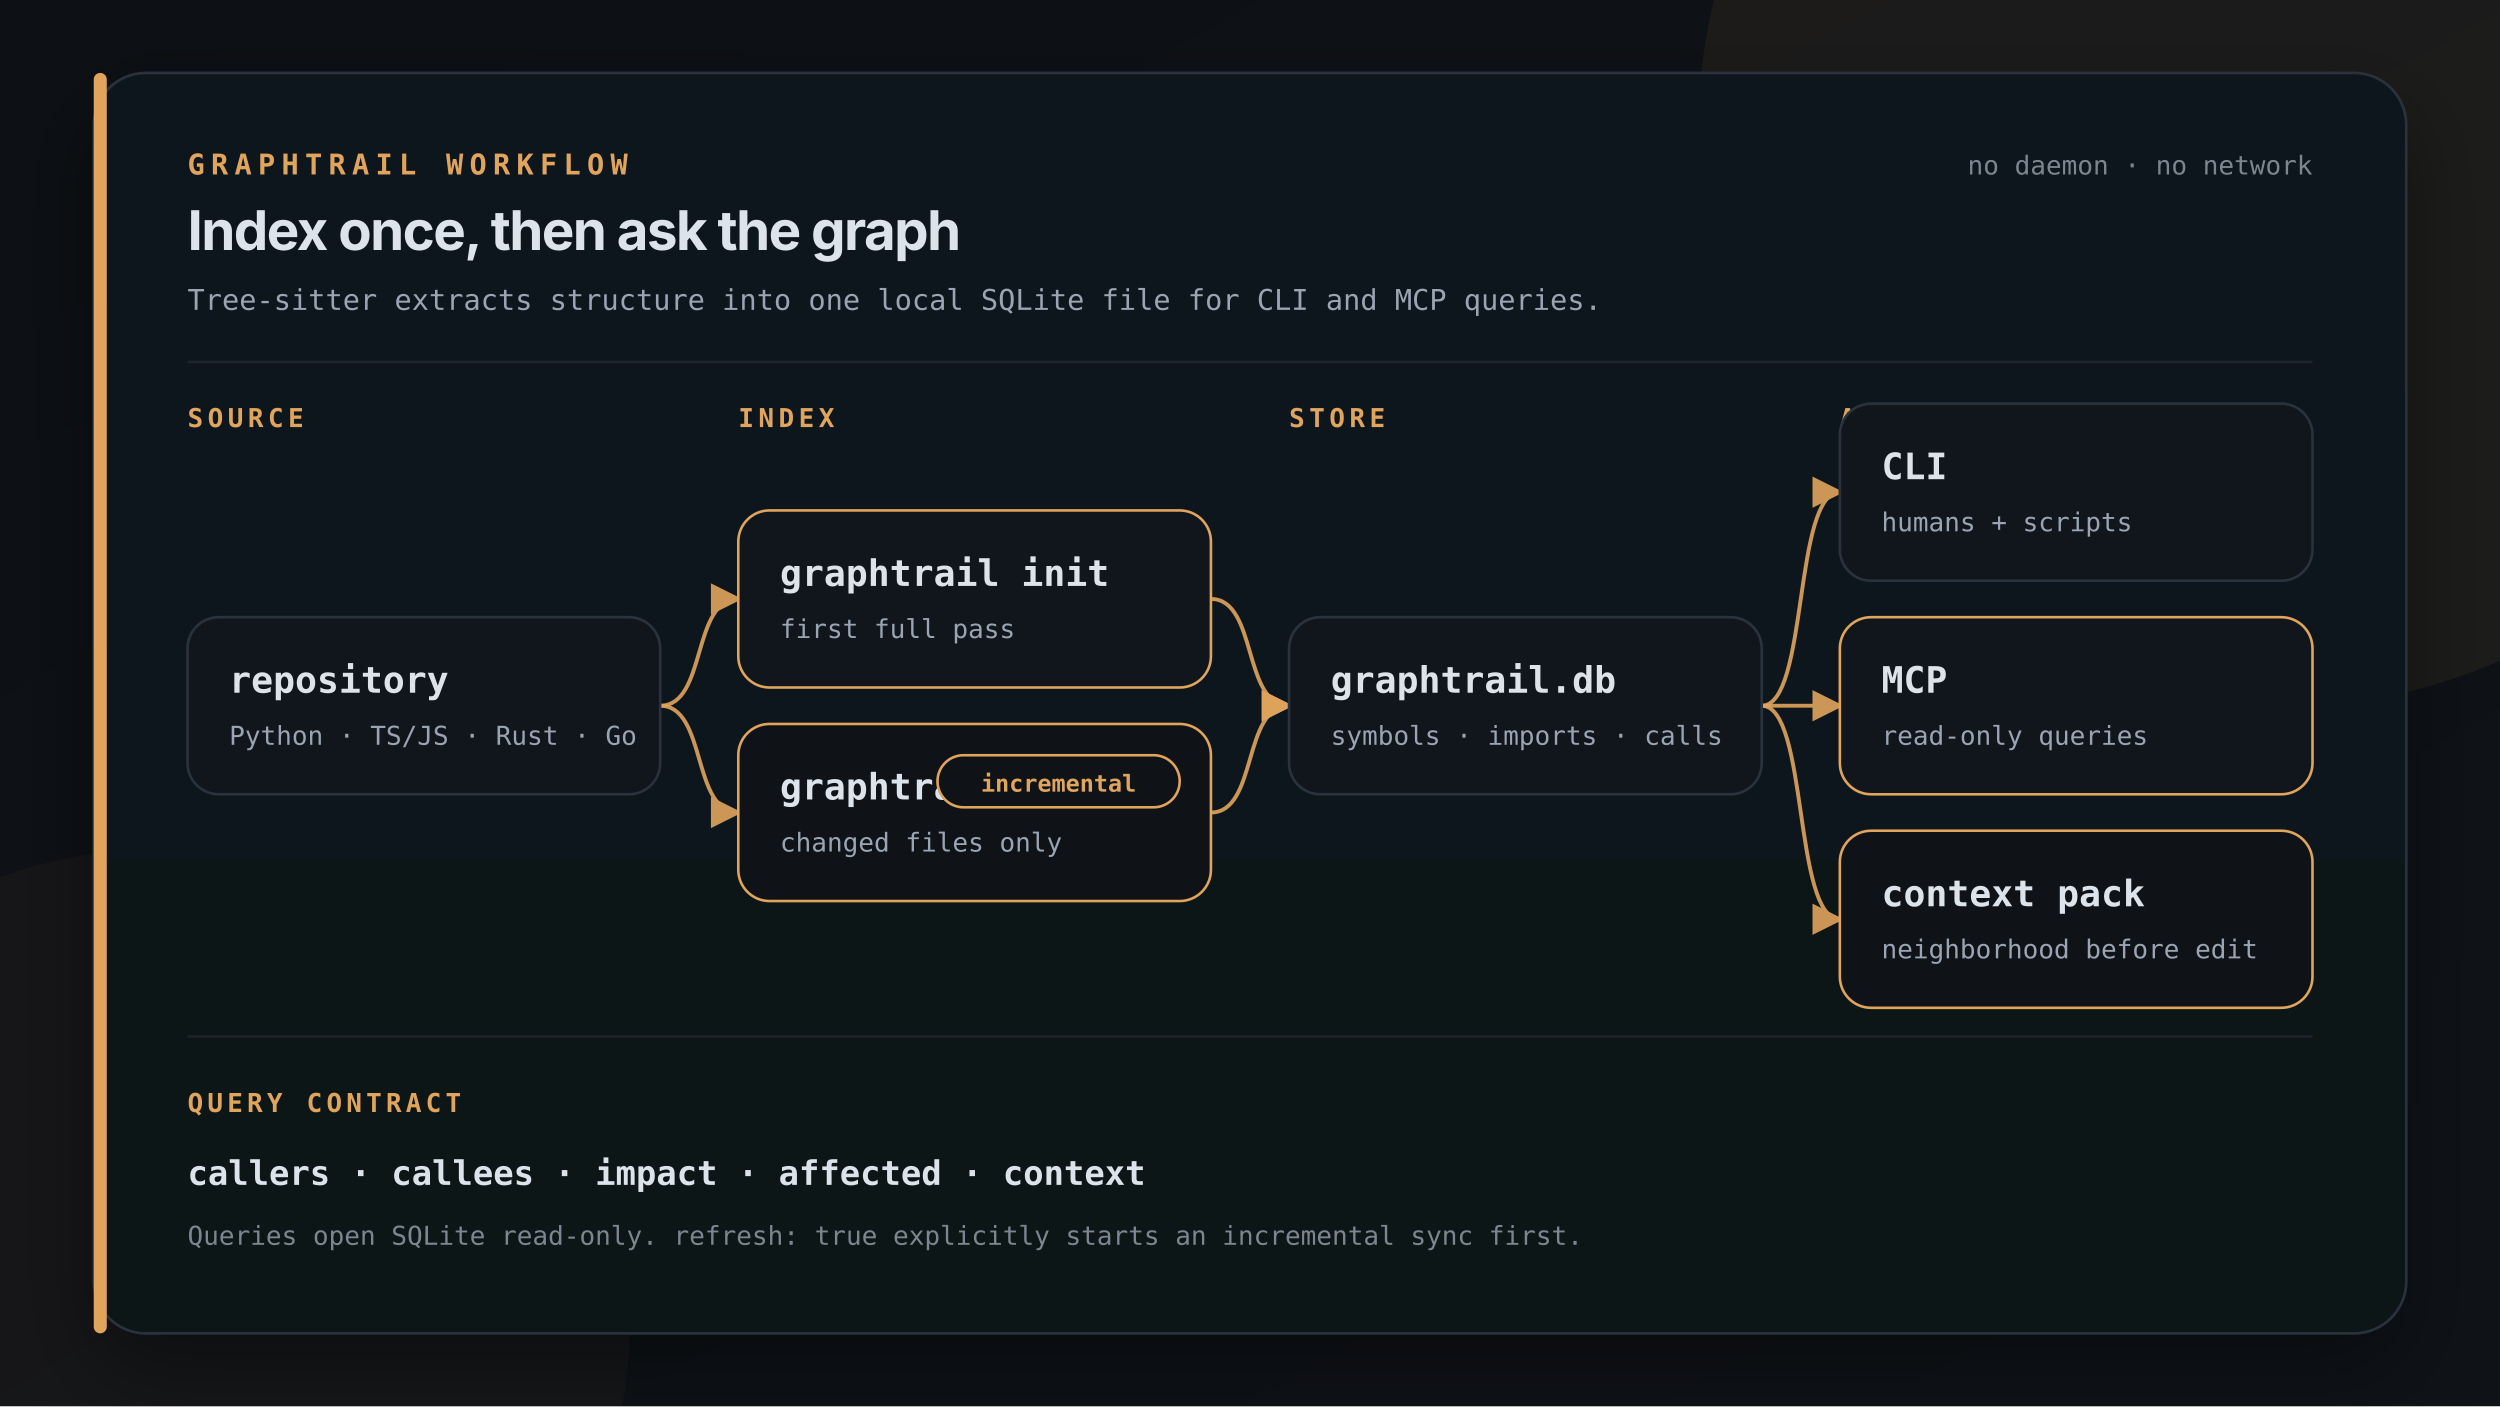
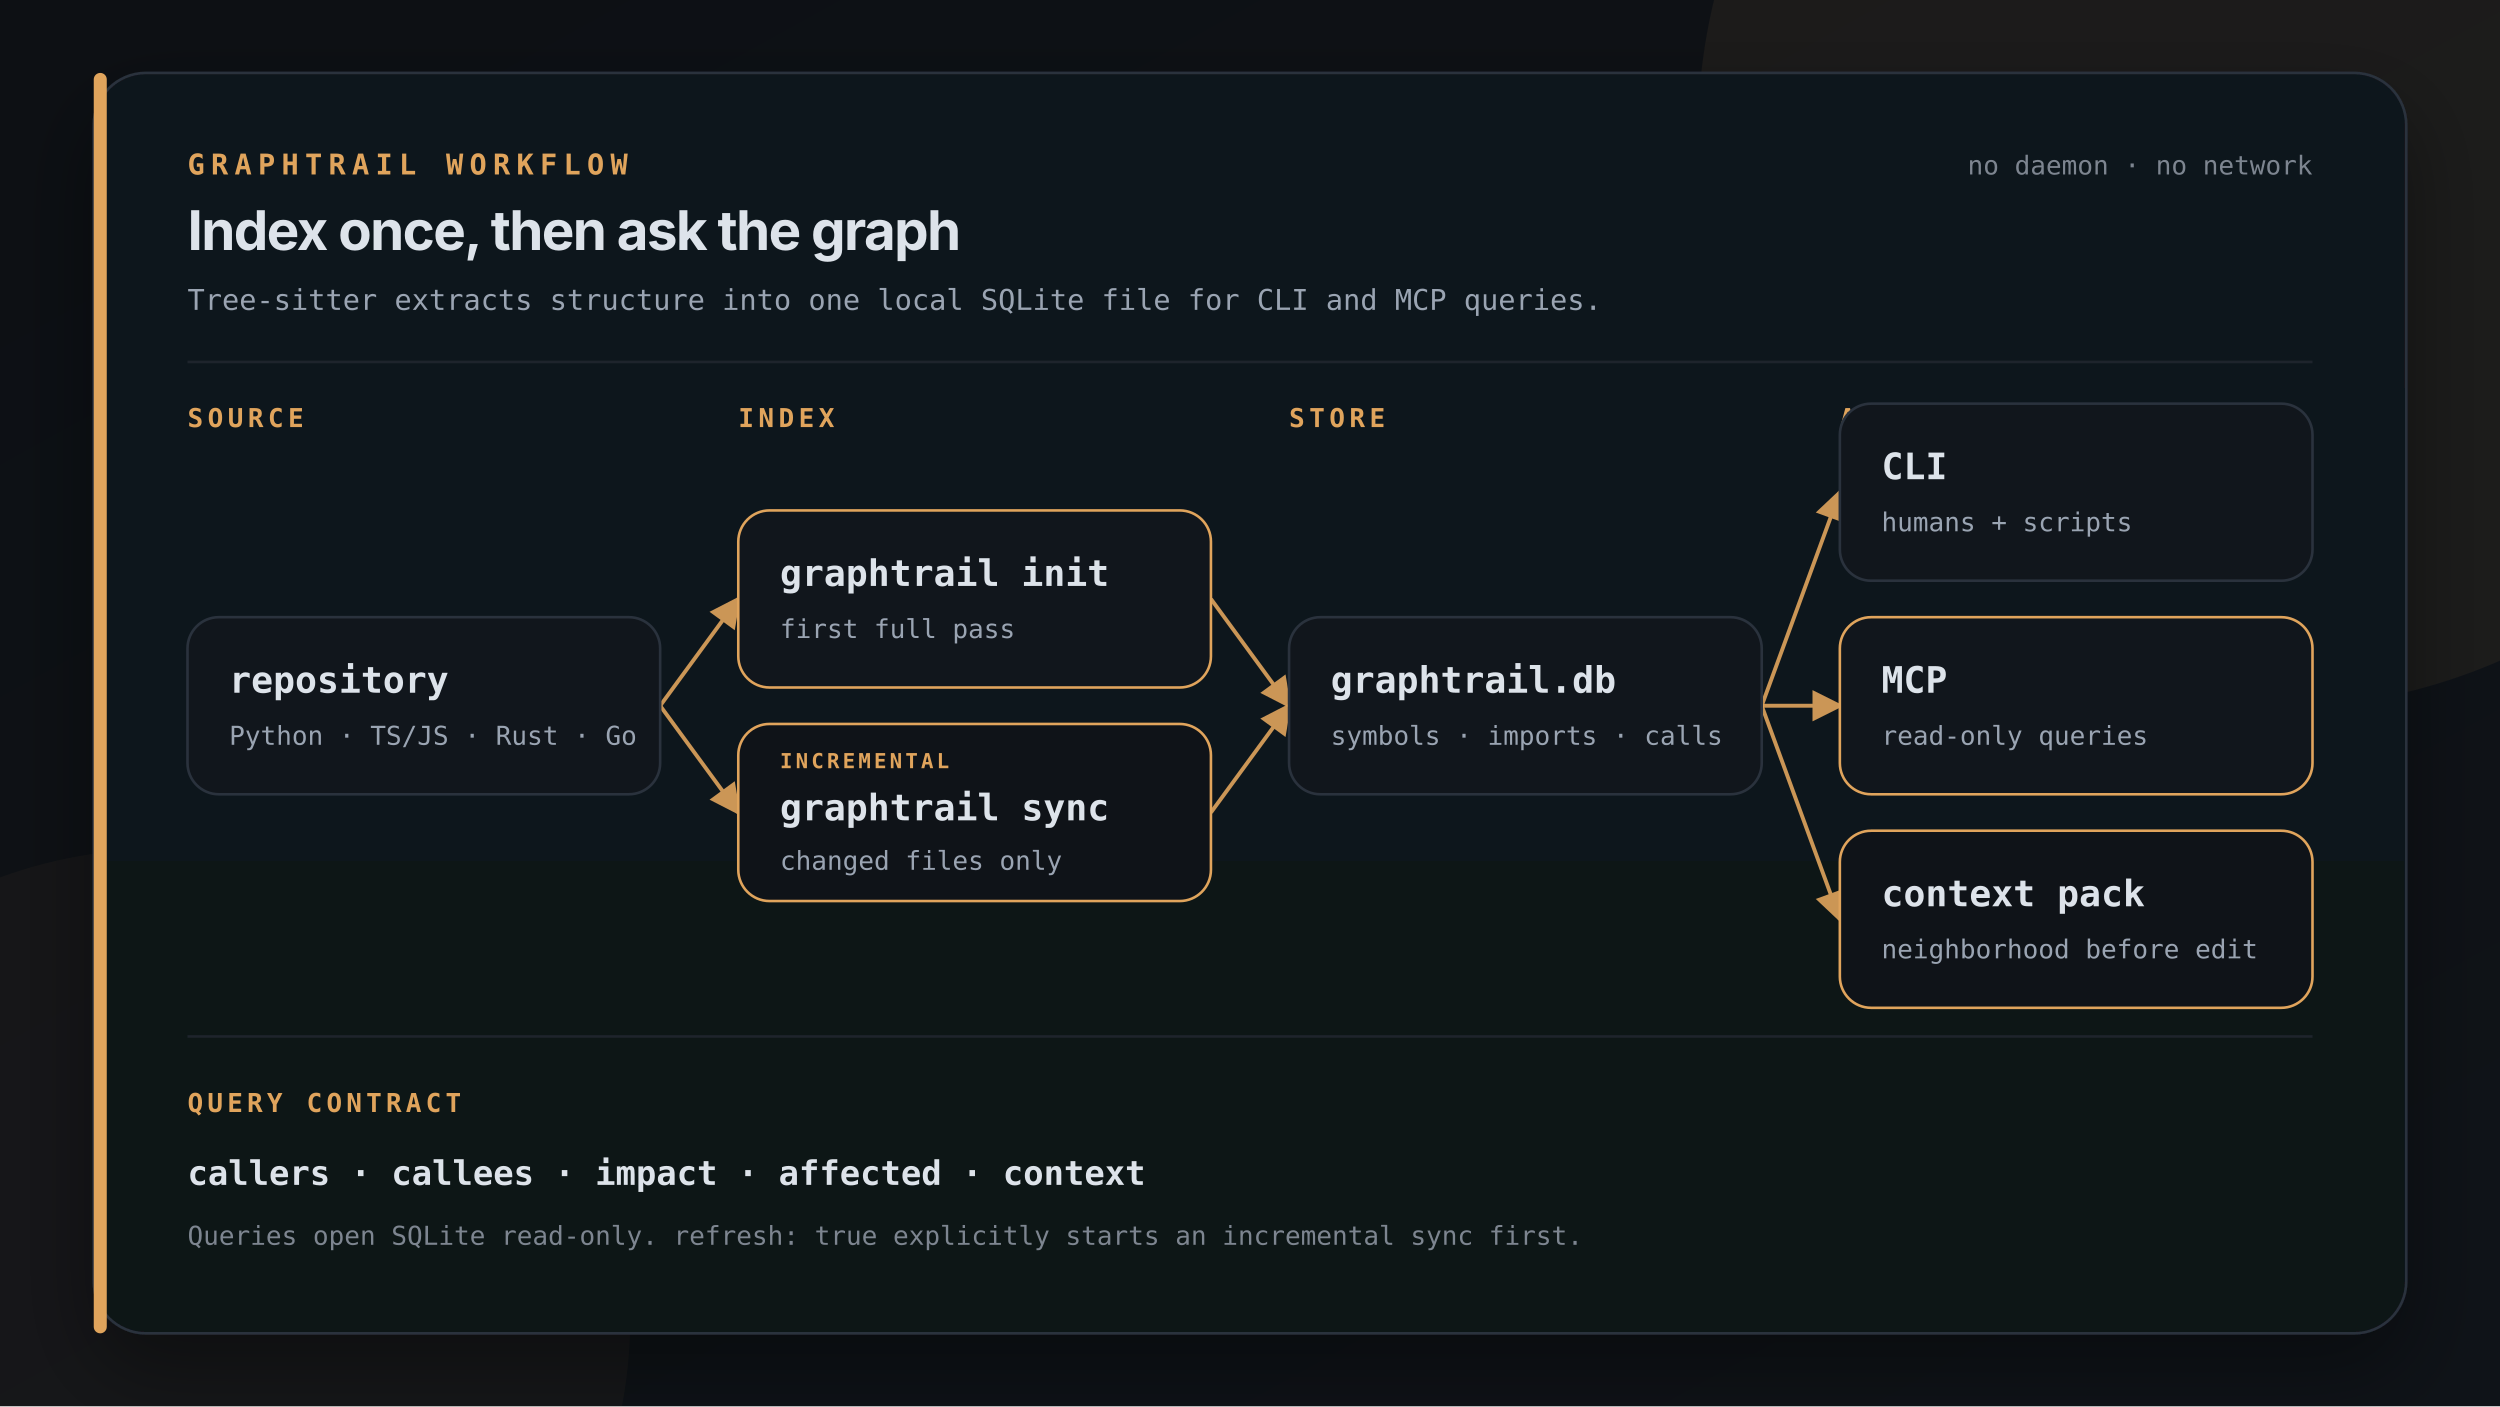
<svg xmlns="http://www.w3.org/2000/svg" width="960" height="540" viewBox="0 0 960 540" role="img" aria-labelledby="workflow-title workflow-desc">
  <defs>
    <linearGradient id="workflow-bg" x1="0" y1="0" x2="1" y2="1">
      <stop offset="0" stop-color="#0d1014" />
      <stop offset="1" stop-color="#0f1318" />
    </linearGradient>
    <linearGradient id="workflow-card" x1="0" y1="0" x2="0" y2="1">
      <stop offset="0" stop-color="#11161c" />
      <stop offset="1" stop-color="#0f1318" />
    </linearGradient>
    <filter id="workflow-shadow" x="-10%" y="-10%" width="120%" height="130%">
      <feDropShadow dx="0" dy="14" stdDeviation="16" flood-color="#000000" flood-opacity="0.38" />
    </filter>
    <marker id="workflow-arrow" markerWidth="8" markerHeight="8" refX="7" refY="4" orient="auto">
      <path d="M0,0 L8,4 L0,8 Z" fill="#e0a45c" />
    </marker>
  </defs>
  <rect width="960" height="540" fill="url(#workflow-bg)" />
  <circle cx="872" cy="52" r="220" fill="#e0a45c" opacity="0.07" />
  <circle cx="62" cy="506" r="180" fill="#e0a45c" opacity="0.04" />
  <rect x="36" y="28" width="888" height="484" rx="20" fill="url(#workflow-card)" stroke="#2a323d" filter="url(#workflow-shadow)" />
  <rect x="36" y="28" width="5" height="484" rx="2.5" fill="#e0a45c" />
  <text x="72" y="67" fill="#e0a45c" font-family="IBM Plex Mono, ui-monospace, monospace" font-size="11" font-weight="600" letter-spacing="2.4">GRAPHTRAIL WORKFLOW</text>
  <text x="72" y="96" fill="#dde3ea" font-family="Inter, ui-sans-serif, sans-serif" font-size="21" font-weight="700" letter-spacing="-0.6">Index once, then ask the graph</text>
  <text x="72" y="119" fill="#9aa4b2" font-family="IBM Plex Mono, ui-monospace, monospace" font-size="11">Tree-sitter extracts structure into one local SQLite file for CLI and MCP queries.</text>
  <text x="888" y="67" text-anchor="end" fill="#7d8590" font-family="IBM Plex Mono, ui-monospace, monospace" font-size="10">no daemon · no network</text>
  <line x1="72" y1="139" x2="888" y2="139" stroke="#1e242c" />
  <text x="72.0" y="164" fill="#e0a45c" font-family="IBM Plex Mono, ui-monospace, monospace" font-size="10" font-weight="600" letter-spacing="1.7">SOURCE</text>
  <text x="283.5" y="164" fill="#e0a45c" font-family="IBM Plex Mono, ui-monospace, monospace" font-size="10" font-weight="600" letter-spacing="1.7">INDEX</text>
  <text x="495.0" y="164" fill="#e0a45c" font-family="IBM Plex Mono, ui-monospace, monospace" font-size="10" font-weight="600" letter-spacing="1.7">STORE</text>
  <text x="706.5" y="164" fill="#e0a45c" font-family="IBM Plex Mono, ui-monospace, monospace" font-size="10" font-weight="600" letter-spacing="1.7">ASK</text>
-   <path d="M253.5,271.0 C271.5,271.0 265.5,230.0 283.5,230.0" fill="none" stroke="#e0a45c" stroke-width="1.5" opacity="0.9" marker-end="url(#workflow-arrow)" />
-   <path d="M253.5,271.0 C271.5,271.0 265.5,312.0 283.5,312.0" fill="none" stroke="#e0a45c" stroke-width="1.5" opacity="0.9" marker-end="url(#workflow-arrow)" />
-   <path d="M465.0,230.0 C483.0,230.0 477.0,271.0 495.0,271.0" fill="none" stroke="#e0a45c" stroke-width="1.5" opacity="0.9" marker-end="url(#workflow-arrow)" />
-   <path d="M465.0,312.0 C483.0,312.0 477.0,271.0 495.0,271.0" fill="none" stroke="#e0a45c" stroke-width="1.5" opacity="0.9" marker-end="url(#workflow-arrow)" />
-   <path d="M676.5,271.0 C694.5,271.0 688.5,189.0 706.5,189.0" fill="none" stroke="#e0a45c" stroke-width="1.5" opacity="0.9" marker-end="url(#workflow-arrow)" />
-   <path d="M676.5,271.0 C694.5,271.0 688.5,271.0 706.5,271.0" fill="none" stroke="#e0a45c" stroke-width="1.5" opacity="0.9" marker-end="url(#workflow-arrow)" />
-   <path d="M676.5,271.0 C694.5,271.0 688.5,353.0 706.5,353.0" fill="none" stroke="#e0a45c" stroke-width="1.5" opacity="0.9" marker-end="url(#workflow-arrow)" />
+   <line class="workflow-edge" x1="253.5" y1="271.0" x2="283.5" y2="230.0" stroke="#e0a45c" stroke-width="1.5" opacity="0.9" marker-end="url(#workflow-arrow)" />
+   <line class="workflow-edge" x1="253.5" y1="271.0" x2="283.5" y2="312.0" stroke="#e0a45c" stroke-width="1.5" opacity="0.9" marker-end="url(#workflow-arrow)" />
+   <line class="workflow-edge" x1="465.0" y1="230.0" x2="495.0" y2="271.0" stroke="#e0a45c" stroke-width="1.5" opacity="0.9" marker-end="url(#workflow-arrow)" />
+   <line class="workflow-edge" x1="465.0" y1="312.0" x2="495.0" y2="271.0" stroke="#e0a45c" stroke-width="1.5" opacity="0.9" marker-end="url(#workflow-arrow)" />
+   <line class="workflow-edge" x1="676.5" y1="271.0" x2="706.5" y2="189.0" stroke="#e0a45c" stroke-width="1.5" opacity="0.9" marker-end="url(#workflow-arrow)" />
+   <line class="workflow-edge" x1="676.5" y1="271.0" x2="706.5" y2="271.0" stroke="#e0a45c" stroke-width="1.5" opacity="0.9" marker-end="url(#workflow-arrow)" />
+   <line class="workflow-edge" x1="676.5" y1="271.0" x2="706.5" y2="353.0" stroke="#e0a45c" stroke-width="1.5" opacity="0.9" marker-end="url(#workflow-arrow)" />
  <rect x="72.0" y="237.0" width="181.5" height="68" rx="12" fill="#11161c" stroke="#2a323d" />
-   <text x="88.0" y="266.0" fill="#dde3ea" font-family="IBM Plex Mono, ui-monospace, monospace" font-size="14" font-weight="600">repository</text>
+   <text class="workflow-node-label" x="88.0" y="266.0" fill="#dde3ea" font-family="IBM Plex Mono, ui-monospace, monospace" font-size="14" font-weight="600">repository</text>
  <text x="88.0" y="286.0" fill="#9aa4b2" font-family="IBM Plex Mono, ui-monospace, monospace" font-size="10">Python · TS/JS · Rust · Go</text>
  <rect x="283.5" y="196.0" width="181.5" height="68" rx="12" fill="#11161c" stroke="#e0a45c" />
-   <text x="299.5" y="225.0" fill="#dde3ea" font-family="IBM Plex Mono, ui-monospace, monospace" font-size="14" font-weight="600">graphtrail init</text>
+   <text class="workflow-node-label" x="299.5" y="225.0" fill="#dde3ea" font-family="IBM Plex Mono, ui-monospace, monospace" font-size="14" font-weight="600">graphtrail init</text>
  <text x="299.5" y="245.0" fill="#9aa4b2" font-family="IBM Plex Mono, ui-monospace, monospace" font-size="10">first full pass</text>
  <rect x="283.5" y="278.0" width="181.5" height="68" rx="12" fill="#0f1318" stroke="#e0a45c" />
-   <text x="299.5" y="307.0" fill="#dde3ea" font-family="IBM Plex Mono, ui-monospace, monospace" font-size="14" font-weight="600">graphtrail sync</text>
-   <text x="299.5" y="327.0" fill="#9aa4b2" font-family="IBM Plex Mono, ui-monospace, monospace" font-size="10">changed files only</text>
-   <rect x="360.0" y="290.0" width="93" height="20" rx="10" fill="#0f1318" stroke="#e0a45c" />
-   <text x="406.5" y="304.0" text-anchor="middle" fill="#e0a45c" font-family="IBM Plex Mono, ui-monospace, monospace" font-size="9" font-weight="600">incremental</text>
+   <text class="workflow-node-label" x="299.5" y="315.0" fill="#dde3ea" font-family="IBM Plex Mono, ui-monospace, monospace" font-size="14" font-weight="600">graphtrail sync</text>
+   <text x="299.5" y="334.0" fill="#9aa4b2" font-family="IBM Plex Mono, ui-monospace, monospace" font-size="10">changed files only</text>
+   <text class="workflow-badge" x="299.5" y="295.0" fill="#e0a45c" font-family="IBM Plex Mono, ui-monospace, monospace" font-size="8" font-weight="600" letter-spacing="1.2">INCREMENTAL</text>
  <rect x="495.0" y="237.0" width="181.5" height="68" rx="12" fill="#11161c" stroke="#2a323d" />
-   <text x="511.0" y="266.0" fill="#dde3ea" font-family="IBM Plex Mono, ui-monospace, monospace" font-size="14" font-weight="600">graphtrail.db</text>
+   <text class="workflow-node-label" x="511.0" y="266.0" fill="#dde3ea" font-family="IBM Plex Mono, ui-monospace, monospace" font-size="14" font-weight="600">graphtrail.db</text>
  <text x="511.0" y="286.0" fill="#9aa4b2" font-family="IBM Plex Mono, ui-monospace, monospace" font-size="10">symbols · imports · calls</text>
  <rect x="706.5" y="155.0" width="181.5" height="68" rx="12" fill="#11161c" stroke="#2a323d" />
-   <text x="722.5" y="184.0" fill="#dde3ea" font-family="IBM Plex Mono, ui-monospace, monospace" font-size="14" font-weight="600">CLI</text>
+   <text class="workflow-node-label" x="722.5" y="184.0" fill="#dde3ea" font-family="IBM Plex Mono, ui-monospace, monospace" font-size="14" font-weight="600">CLI</text>
  <text x="722.5" y="204.0" fill="#9aa4b2" font-family="IBM Plex Mono, ui-monospace, monospace" font-size="10">humans + scripts</text>
  <rect x="706.5" y="237.0" width="181.5" height="68" rx="12" fill="#11161c" stroke="#e0a45c" />
-   <text x="722.5" y="266.0" fill="#dde3ea" font-family="IBM Plex Mono, ui-monospace, monospace" font-size="14" font-weight="600">MCP</text>
+   <text class="workflow-node-label" x="722.5" y="266.0" fill="#dde3ea" font-family="IBM Plex Mono, ui-monospace, monospace" font-size="14" font-weight="600">MCP</text>
  <text x="722.5" y="286.0" fill="#9aa4b2" font-family="IBM Plex Mono, ui-monospace, monospace" font-size="10">read-only queries</text>
  <rect x="706.5" y="319.0" width="181.5" height="68" rx="12" fill="#0f1318" stroke="#e0a45c" />
-   <text x="722.5" y="348.0" fill="#dde3ea" font-family="IBM Plex Mono, ui-monospace, monospace" font-size="14" font-weight="600">context pack</text>
+   <text class="workflow-node-label" x="722.5" y="348.0" fill="#dde3ea" font-family="IBM Plex Mono, ui-monospace, monospace" font-size="14" font-weight="600">context pack</text>
  <text x="722.5" y="368.0" fill="#9aa4b2" font-family="IBM Plex Mono, ui-monospace, monospace" font-size="10">neighborhood before edit</text>
  <line x1="72" y1="398" x2="888" y2="398" stroke="#1e242c" />
  <text x="72" y="427" fill="#e0a45c" font-family="IBM Plex Mono, ui-monospace, monospace" font-size="10" font-weight="600" letter-spacing="1.6">QUERY CONTRACT</text>
  <text x="72" y="455" fill="#dde3ea" font-family="IBM Plex Mono, ui-monospace, monospace" font-size="13" font-weight="600">callers · callees · impact · affected · context</text>
  <text x="72" y="478" fill="#7d8590" font-family="IBM Plex Mono, ui-monospace, monospace" font-size="10">Queries open SQLite read-only. refresh: true explicitly starts an incremental sync first.</text>
</svg>
